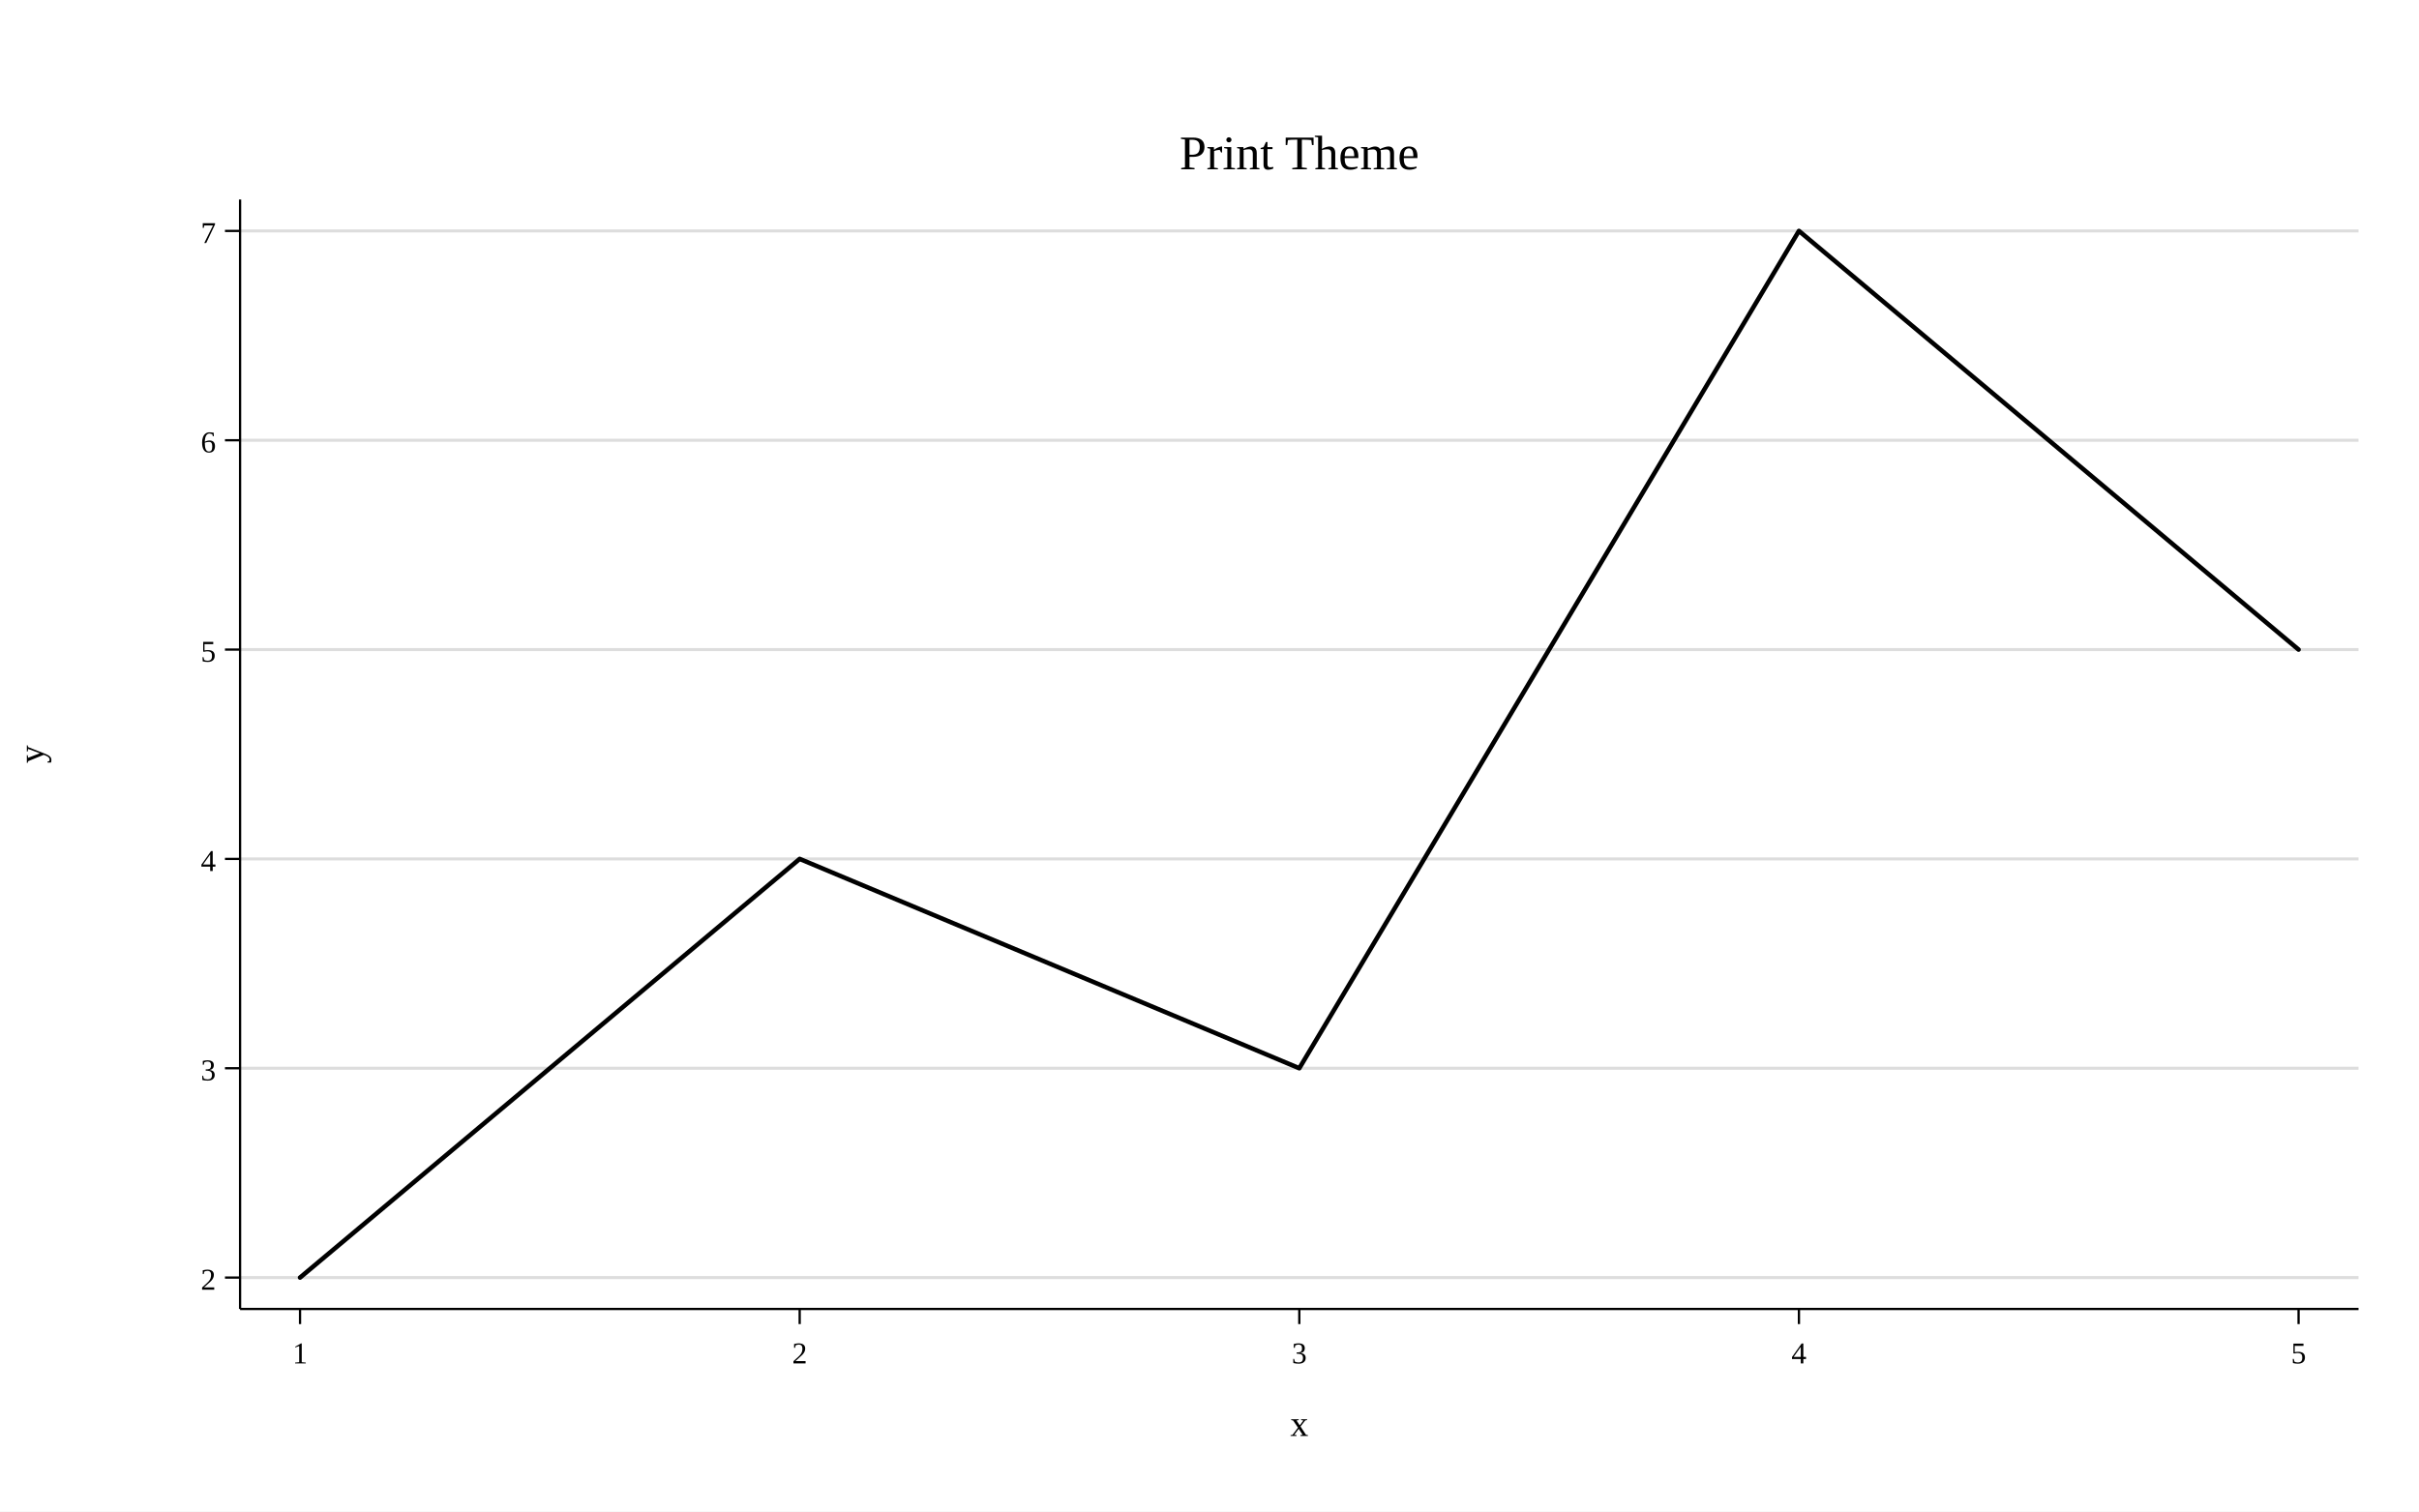
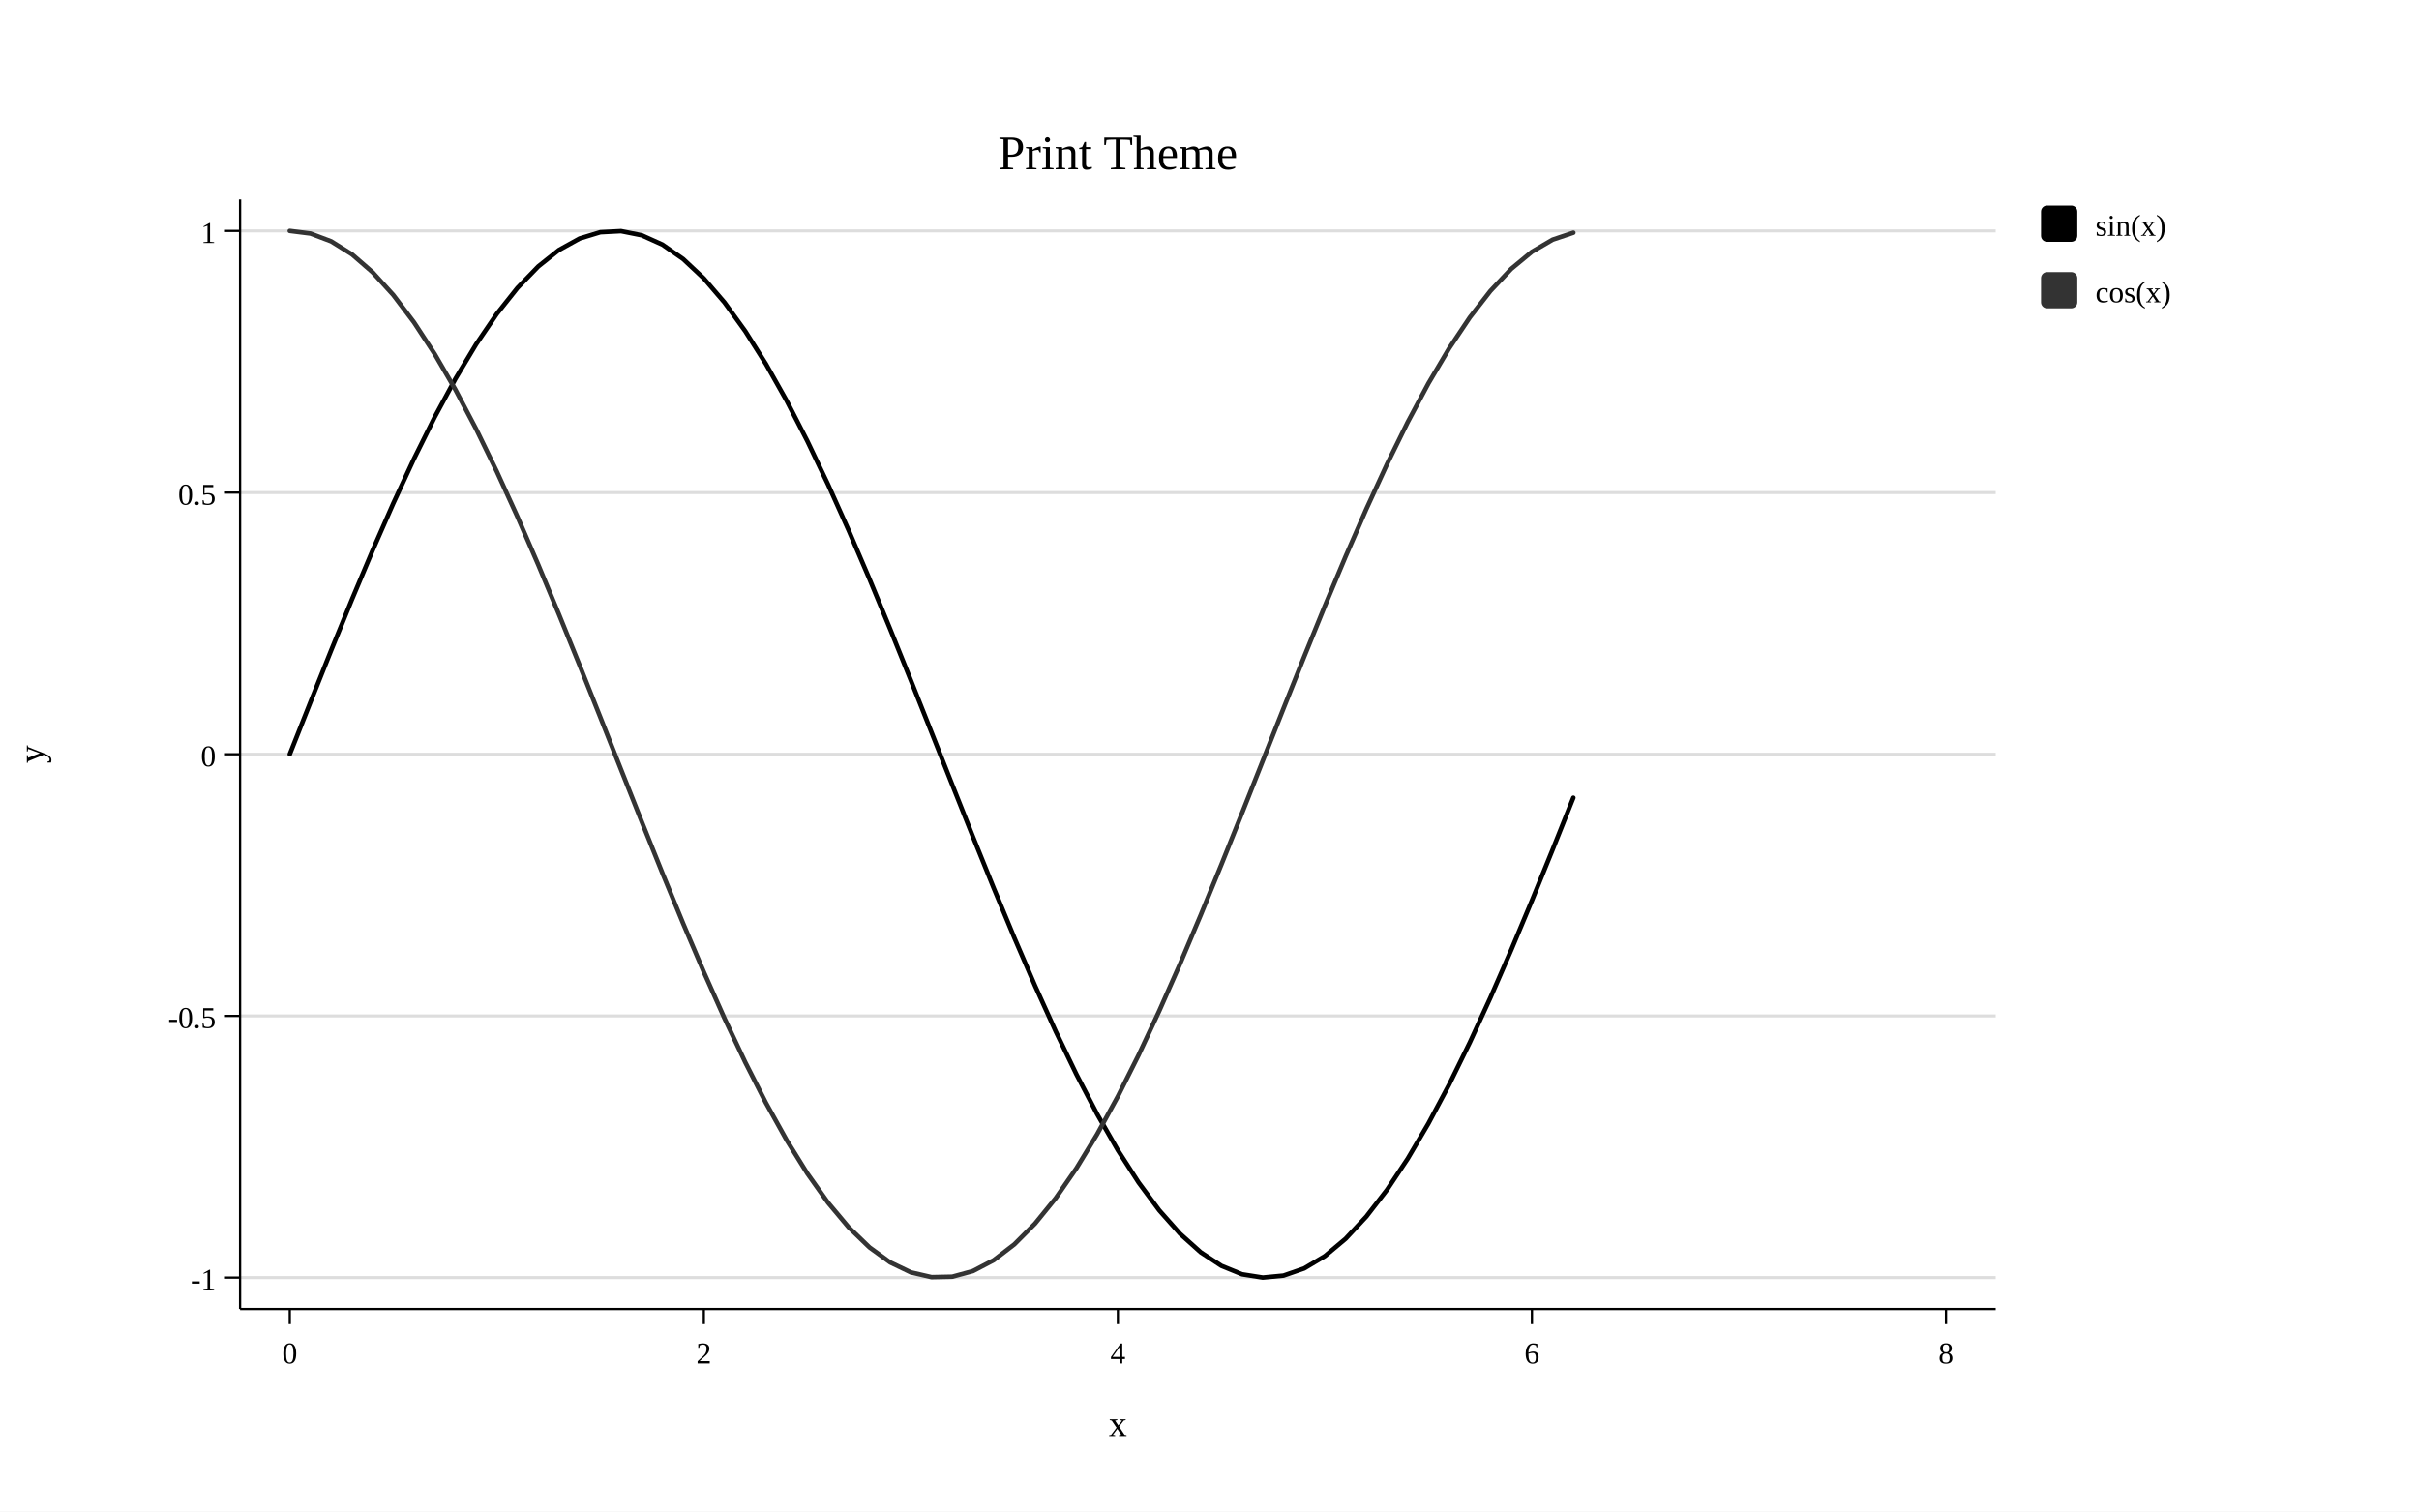
<svg xmlns="http://www.w3.org/2000/svg" width="800" height="500" viewBox="0 0 800.0 500.0">
  <defs>
    <clipPath id="plot-clip">
-       <rect x="79.4" y="66" width="700.6" height="367" />
+       <rect x="79.4" y="66" width="580.6" height="367" />
    </clipPath>
  </defs>
  <rect x="0" y="0" width="800" height="500" fill="#FFFFFF" />
-   <line x1="79.4" y1="422.613" x2="780" y2="422.613" stroke="#DDDDDD" stroke-width="1" />
-   <line x1="79.4" y1="353.368" x2="780" y2="353.368" stroke="#DDDDDD" stroke-width="1" />
-   <line x1="79.4" y1="284.123" x2="780" y2="284.123" stroke="#DDDDDD" stroke-width="1" />
-   <line x1="79.4" y1="214.877" x2="780" y2="214.877" stroke="#DDDDDD" stroke-width="1" />
-   <line x1="79.4" y1="145.632" x2="780" y2="145.632" stroke="#DDDDDD" stroke-width="1" />
-   <line x1="79.4" y1="76.387" x2="780" y2="76.387" stroke="#DDDDDD" stroke-width="1" />
-   <line x1="79.4" y1="433" x2="780" y2="433" stroke="#000000" stroke-width="0.75" />
+   <line x1="79.4" y1="422.613" x2="660" y2="422.613" stroke="#DDDDDD" stroke-width="1" />
+   <line x1="79.4" y1="336.057" x2="660" y2="336.057" stroke="#DDDDDD" stroke-width="1" />
+   <line x1="79.4" y1="249.5" x2="660" y2="249.5" stroke="#DDDDDD" stroke-width="1" />
+   <line x1="79.4" y1="162.943" x2="660" y2="162.943" stroke="#DDDDDD" stroke-width="1" />
+   <line x1="79.4" y1="76.387" x2="660" y2="76.387" stroke="#DDDDDD" stroke-width="1" />
+   <line x1="79.4" y1="433" x2="660" y2="433" stroke="#000000" stroke-width="0.75" />
  <line x1="79.4" y1="66" x2="79.4" y2="433" stroke="#000000" stroke-width="0.75" />
  <g clip-path="url(#plot-clip)">
-     <polyline points="99.228,422.613 264.464,284.123 429.7,353.368 594.936,76.387 760.172,214.877" fill="none" stroke="#000000" stroke-width="1.5" stroke-linejoin="round" stroke-linecap="round" />
+     <polyline points="95.832,249.5 102.679,232.218 109.525,215.108 116.372,198.342 123.219,182.087 130.066,166.505 136.912,151.753 143.759,137.977 150.606,125.316 157.452,113.896 164.299,103.83 171.146,95.22 177.992,88.152 184.839,82.695 191.686,78.906 198.533,76.82 205.379,76.461 212.226,77.83 219.073,80.914 225.919,85.683 232.766,92.089 239.613,100.067 246.459,109.539 253.306,120.409 260.153,132.568 267,145.897 273.846,160.26 280.693,175.515 287.54,191.509 294.386,208.083 301.233,225.07 308.08,242.302 314.926,259.605 321.773,276.808 328.62,293.738 335.467,310.225 342.313,326.106 349.16,341.222 356.007,355.421 362.853,368.561 369.7,380.513 376.547,391.155 383.393,400.381 390.24,408.1 397.087,414.235 403.933,418.723 410.78,421.521 417.627,422.6 424.474,421.949 431.32,419.576 438.167,415.502 445.014,409.771 451.86,402.438 458.707,393.576 465.554,383.276 472.4,371.638 479.247,358.781 486.094,344.831 492.941,329.929 499.787,314.223 506.634,297.871 513.481,281.035 520.327,263.884" fill="none" stroke="#000000" stroke-width="1.5" stroke-linejoin="round" stroke-linecap="round" />
+     <polyline points="95.832,76.387 102.679,77.252 109.525,79.838 116.372,84.119 123.219,90.052 130.066,97.579 136.912,106.624 143.759,117.096 150.606,128.891 157.452,141.891 164.299,155.967 171.146,170.977 177.992,186.771 184.839,203.192 191.686,220.076 198.533,237.254 205.379,254.555 212.226,271.805 219.073,288.832 225.919,305.466 232.766,321.541 239.613,336.896 246.459,351.377 253.306,364.841 260.153,377.153 267,388.189 273.846,397.839 280.693,406.007 287.54,412.611 294.386,417.586 301.233,420.881 308.08,422.463 314.926,422.318 321.773,420.446 328.62,416.866 335.467,411.613 342.313,404.741 349.16,396.317 356.007,386.427 362.853,375.168 369.7,362.654 376.547,349.01 383.393,334.371 390.24,318.884 397.087,302.703 403.933,285.992 410.78,268.915 417.627,251.645 424.474,234.353 431.32,217.212 438.167,200.394 445.014,184.067 451.86,168.394 458.707,153.53 465.554,139.626 472.4,126.82 479.247,115.239 486.094,105 492.941,96.205 499.787,88.941 506.634,83.282 513.481,79.283 520.327,76.985" fill="none" stroke="#333333" stroke-width="1.5" stroke-linejoin="round" stroke-linecap="round" />
  </g>
-   <line x1="99.228" y1="433" x2="99.228" y2="438" stroke="#000000" stroke-width="0.75" />
-   <text x="99.228" y="451" font-family="Georgia, Times New Roman, serif" font-size="10" fill="#000000" text-anchor="middle">1</text>
-   <line x1="264.464" y1="433" x2="264.464" y2="438" stroke="#000000" stroke-width="0.75" />
-   <text x="264.464" y="451" font-family="Georgia, Times New Roman, serif" font-size="10" fill="#000000" text-anchor="middle">2</text>
-   <line x1="429.7" y1="433" x2="429.7" y2="438" stroke="#000000" stroke-width="0.75" />
-   <text x="429.7" y="451" font-family="Georgia, Times New Roman, serif" font-size="10" fill="#000000" text-anchor="middle">3</text>
-   <line x1="594.936" y1="433" x2="594.936" y2="438" stroke="#000000" stroke-width="0.75" />
-   <text x="594.936" y="451" font-family="Georgia, Times New Roman, serif" font-size="10" fill="#000000" text-anchor="middle">4</text>
-   <line x1="760.172" y1="433" x2="760.172" y2="438" stroke="#000000" stroke-width="0.75" />
-   <text x="760.172" y="451" font-family="Georgia, Times New Roman, serif" font-size="10" fill="#000000" text-anchor="middle">5</text>
+   <line x1="95.832" y1="433" x2="95.832" y2="438" stroke="#000000" stroke-width="0.75" />
+   <text x="95.832" y="451" font-family="Georgia, Times New Roman, serif" font-size="10" fill="#000000" text-anchor="middle">0</text>
+   <line x1="232.766" y1="433" x2="232.766" y2="438" stroke="#000000" stroke-width="0.75" />
+   <text x="232.766" y="451" font-family="Georgia, Times New Roman, serif" font-size="10" fill="#000000" text-anchor="middle">2</text>
+   <line x1="369.7" y1="433" x2="369.7" y2="438" stroke="#000000" stroke-width="0.75" />
+   <text x="369.7" y="451" font-family="Georgia, Times New Roman, serif" font-size="10" fill="#000000" text-anchor="middle">4</text>
+   <line x1="506.634" y1="433" x2="506.634" y2="438" stroke="#000000" stroke-width="0.75" />
+   <text x="506.634" y="451" font-family="Georgia, Times New Roman, serif" font-size="10" fill="#000000" text-anchor="middle">6</text>
+   <line x1="643.568" y1="433" x2="643.568" y2="438" stroke="#000000" stroke-width="0.75" />
+   <text x="643.568" y="451" font-family="Georgia, Times New Roman, serif" font-size="10" fill="#000000" text-anchor="middle">8</text>
  <line x1="74.4" y1="422.613" x2="79.4" y2="422.613" stroke="#000000" stroke-width="0.75" />
-   <text x="71.4" y="426.613" font-family="Georgia, Times New Roman, serif" font-size="10" fill="#000000" text-anchor="end">2</text>
-   <line x1="74.4" y1="353.368" x2="79.4" y2="353.368" stroke="#000000" stroke-width="0.75" />
-   <text x="71.4" y="357.368" font-family="Georgia, Times New Roman, serif" font-size="10" fill="#000000" text-anchor="end">3</text>
-   <line x1="74.4" y1="284.123" x2="79.4" y2="284.123" stroke="#000000" stroke-width="0.75" />
-   <text x="71.4" y="288.123" font-family="Georgia, Times New Roman, serif" font-size="10" fill="#000000" text-anchor="end">4</text>
-   <line x1="74.4" y1="214.877" x2="79.4" y2="214.877" stroke="#000000" stroke-width="0.75" />
-   <text x="71.4" y="218.877" font-family="Georgia, Times New Roman, serif" font-size="10" fill="#000000" text-anchor="end">5</text>
-   <line x1="74.4" y1="145.632" x2="79.4" y2="145.632" stroke="#000000" stroke-width="0.75" />
-   <text x="71.4" y="149.632" font-family="Georgia, Times New Roman, serif" font-size="10" fill="#000000" text-anchor="end">6</text>
+   <text x="71.4" y="426.613" font-family="Georgia, Times New Roman, serif" font-size="10" fill="#000000" text-anchor="end">-1</text>
+   <line x1="74.4" y1="336.057" x2="79.4" y2="336.057" stroke="#000000" stroke-width="0.75" />
+   <text x="71.4" y="340.057" font-family="Georgia, Times New Roman, serif" font-size="10" fill="#000000" text-anchor="end">-0.5</text>
+   <line x1="74.4" y1="249.5" x2="79.4" y2="249.5" stroke="#000000" stroke-width="0.75" />
+   <text x="71.4" y="253.5" font-family="Georgia, Times New Roman, serif" font-size="10" fill="#000000" text-anchor="end">0</text>
+   <line x1="74.4" y1="162.943" x2="79.4" y2="162.943" stroke="#000000" stroke-width="0.75" />
+   <text x="71.4" y="166.943" font-family="Georgia, Times New Roman, serif" font-size="10" fill="#000000" text-anchor="end">0.5</text>
  <line x1="74.4" y1="76.387" x2="79.4" y2="76.387" stroke="#000000" stroke-width="0.75" />
-   <text x="71.4" y="80.387" font-family="Georgia, Times New Roman, serif" font-size="10" fill="#000000" text-anchor="end">7</text>
-   <text x="429.7" y="56" font-family="Georgia, Times New Roman, serif" font-size="16" fill="#000000" text-anchor="middle">Print Theme</text>
-   <text x="429.7" y="475" font-family="Georgia, Times New Roman, serif" font-size="12" fill="#000000" text-anchor="middle">x</text>
+   <text x="71.4" y="80.387" font-family="Georgia, Times New Roman, serif" font-size="10" fill="#000000" text-anchor="end">1</text>
+   <text x="369.7" y="56" font-family="Georgia, Times New Roman, serif" font-size="16" fill="#000000" text-anchor="middle">Print Theme</text>
+   <text x="369.7" y="475" font-family="Georgia, Times New Roman, serif" font-size="12" fill="#000000" text-anchor="middle">x</text>
  <text x="14.4" y="249.5" font-family="Georgia, Times New Roman, serif" font-size="12" fill="#000000" text-anchor="middle" transform="rotate(-90,14.4,249.5)">y</text>
+   <rect x="675" y="68" width="12" height="12" fill="#000000" rx="2" />
+   <text x="693" y="78" font-family="Georgia, Times New Roman, serif" font-size="10" fill="#000000" text-anchor="start">sin(x)</text>
+   <rect x="675" y="90" width="12" height="12" fill="#333333" rx="2" />
+   <text x="693" y="100" font-family="Georgia, Times New Roman, serif" font-size="10" fill="#000000" text-anchor="start">cos(x)</text>
</svg>
